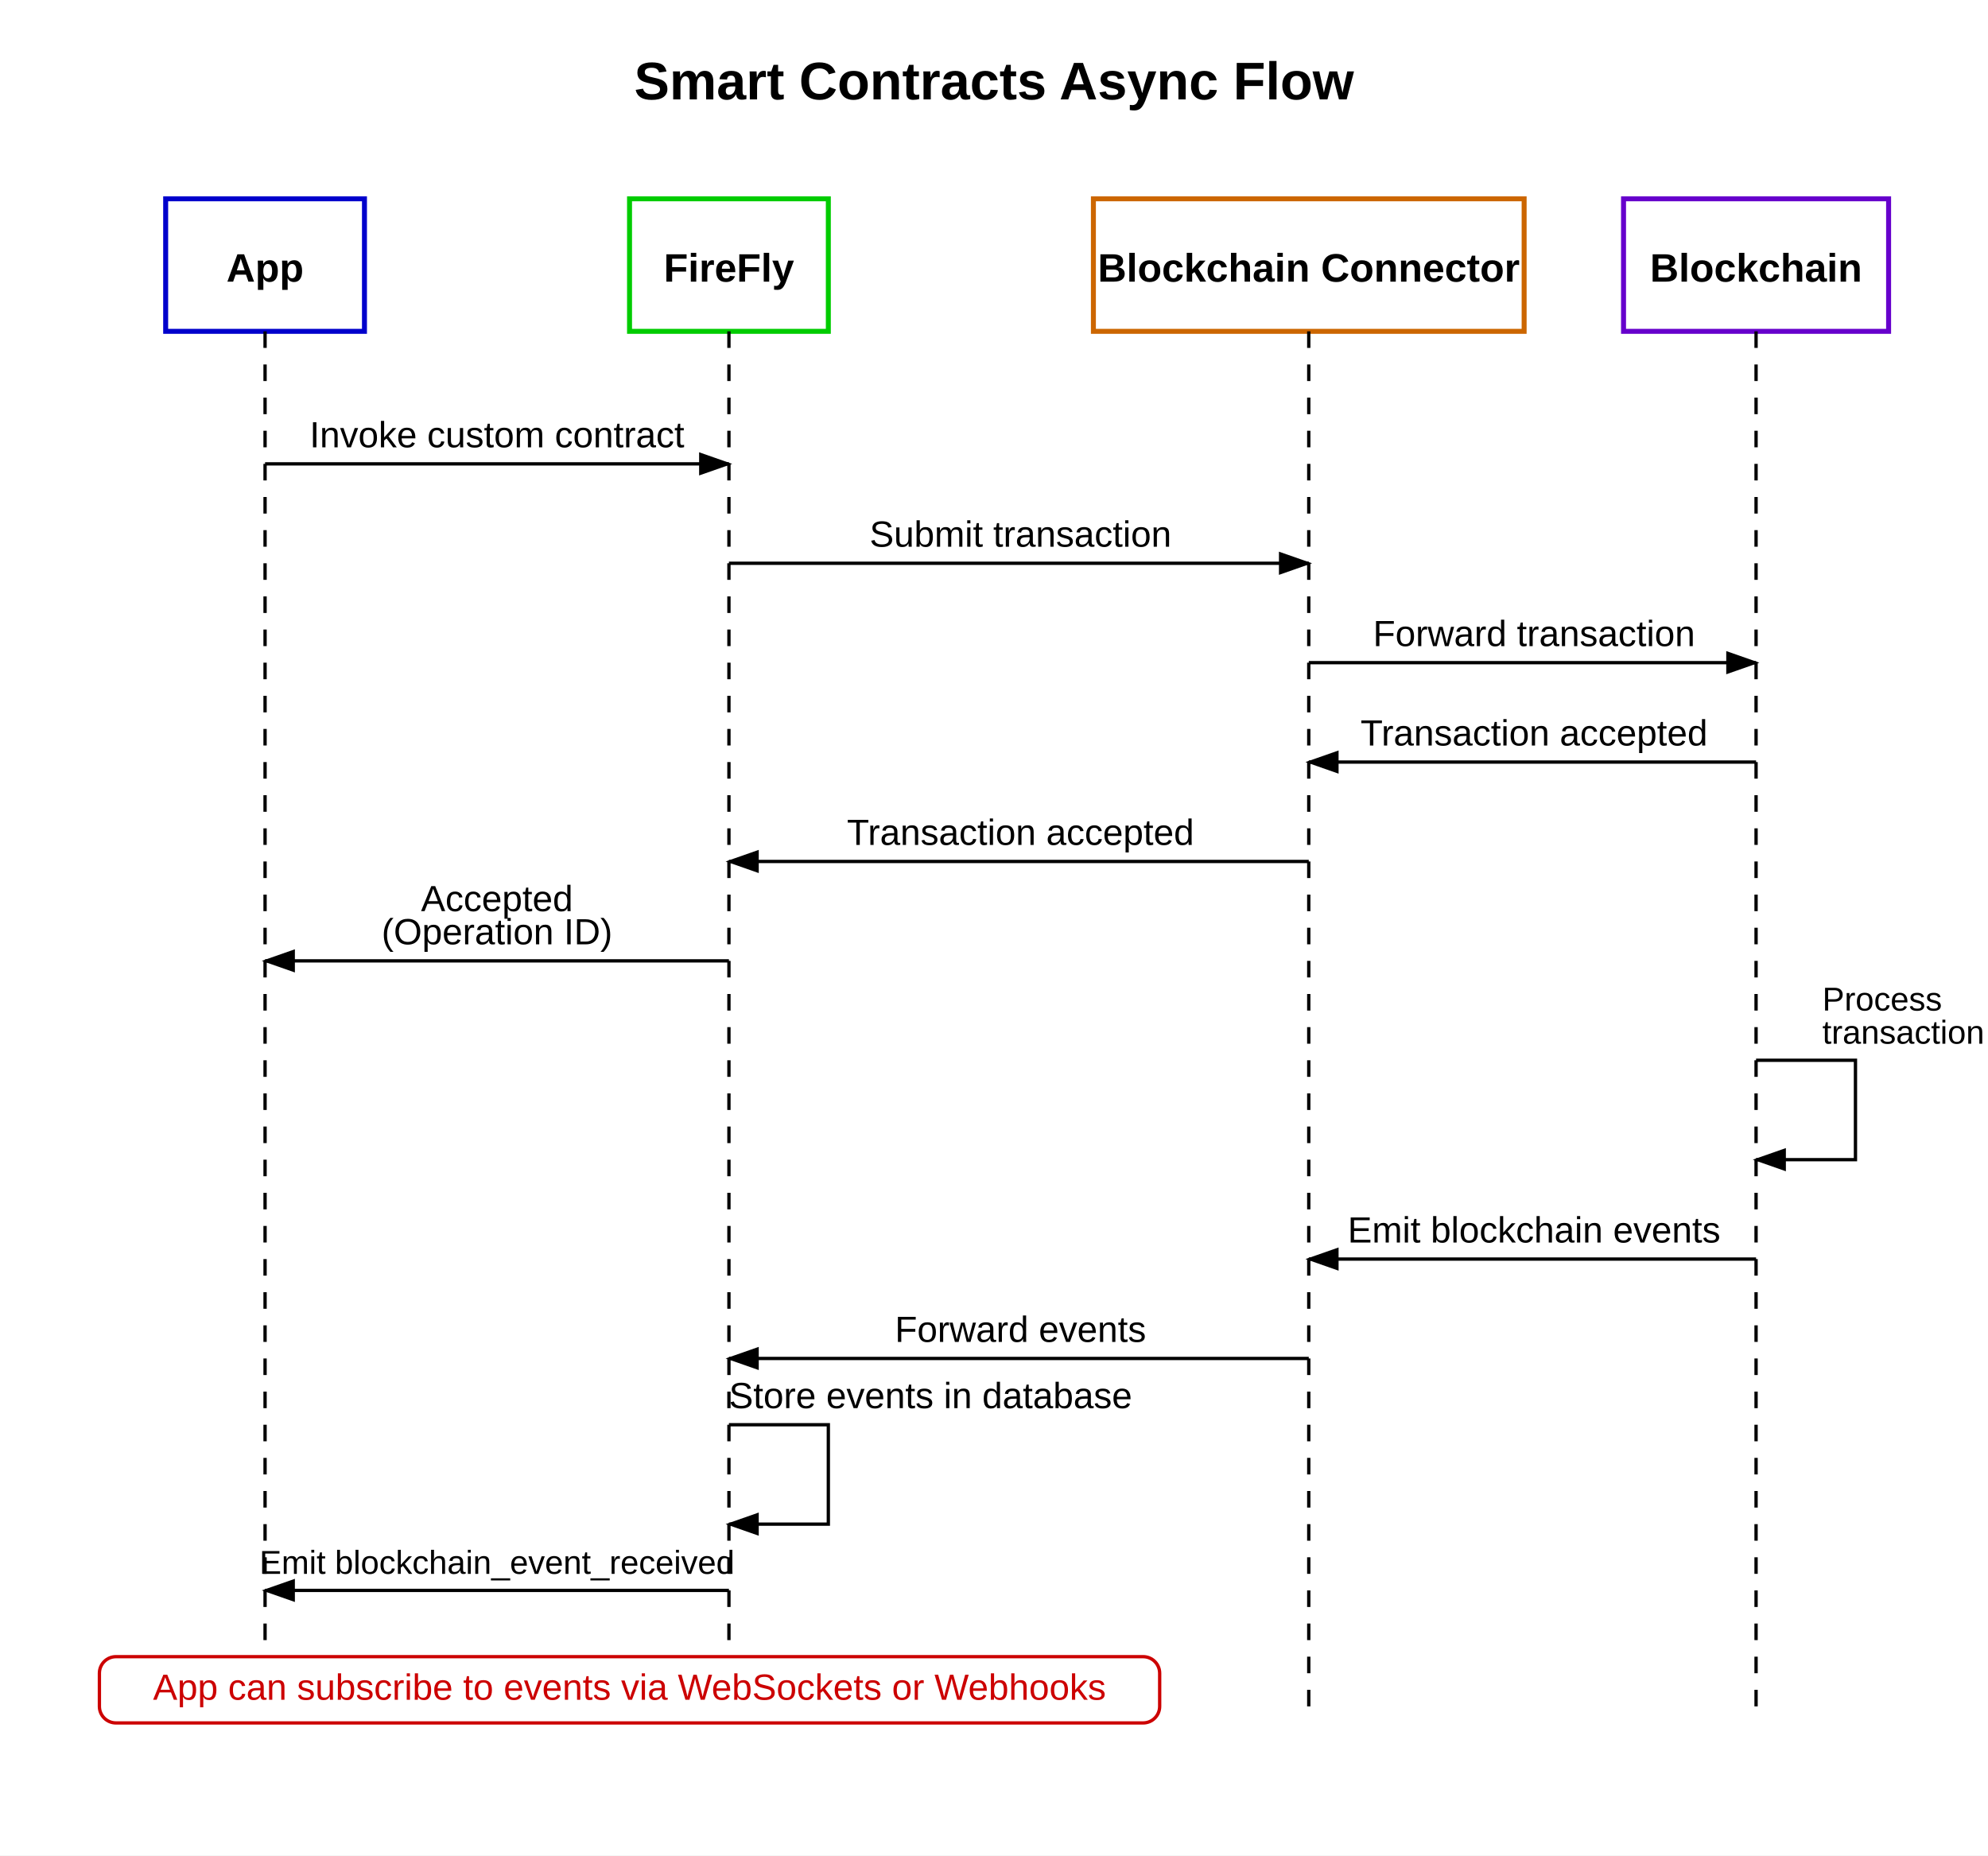
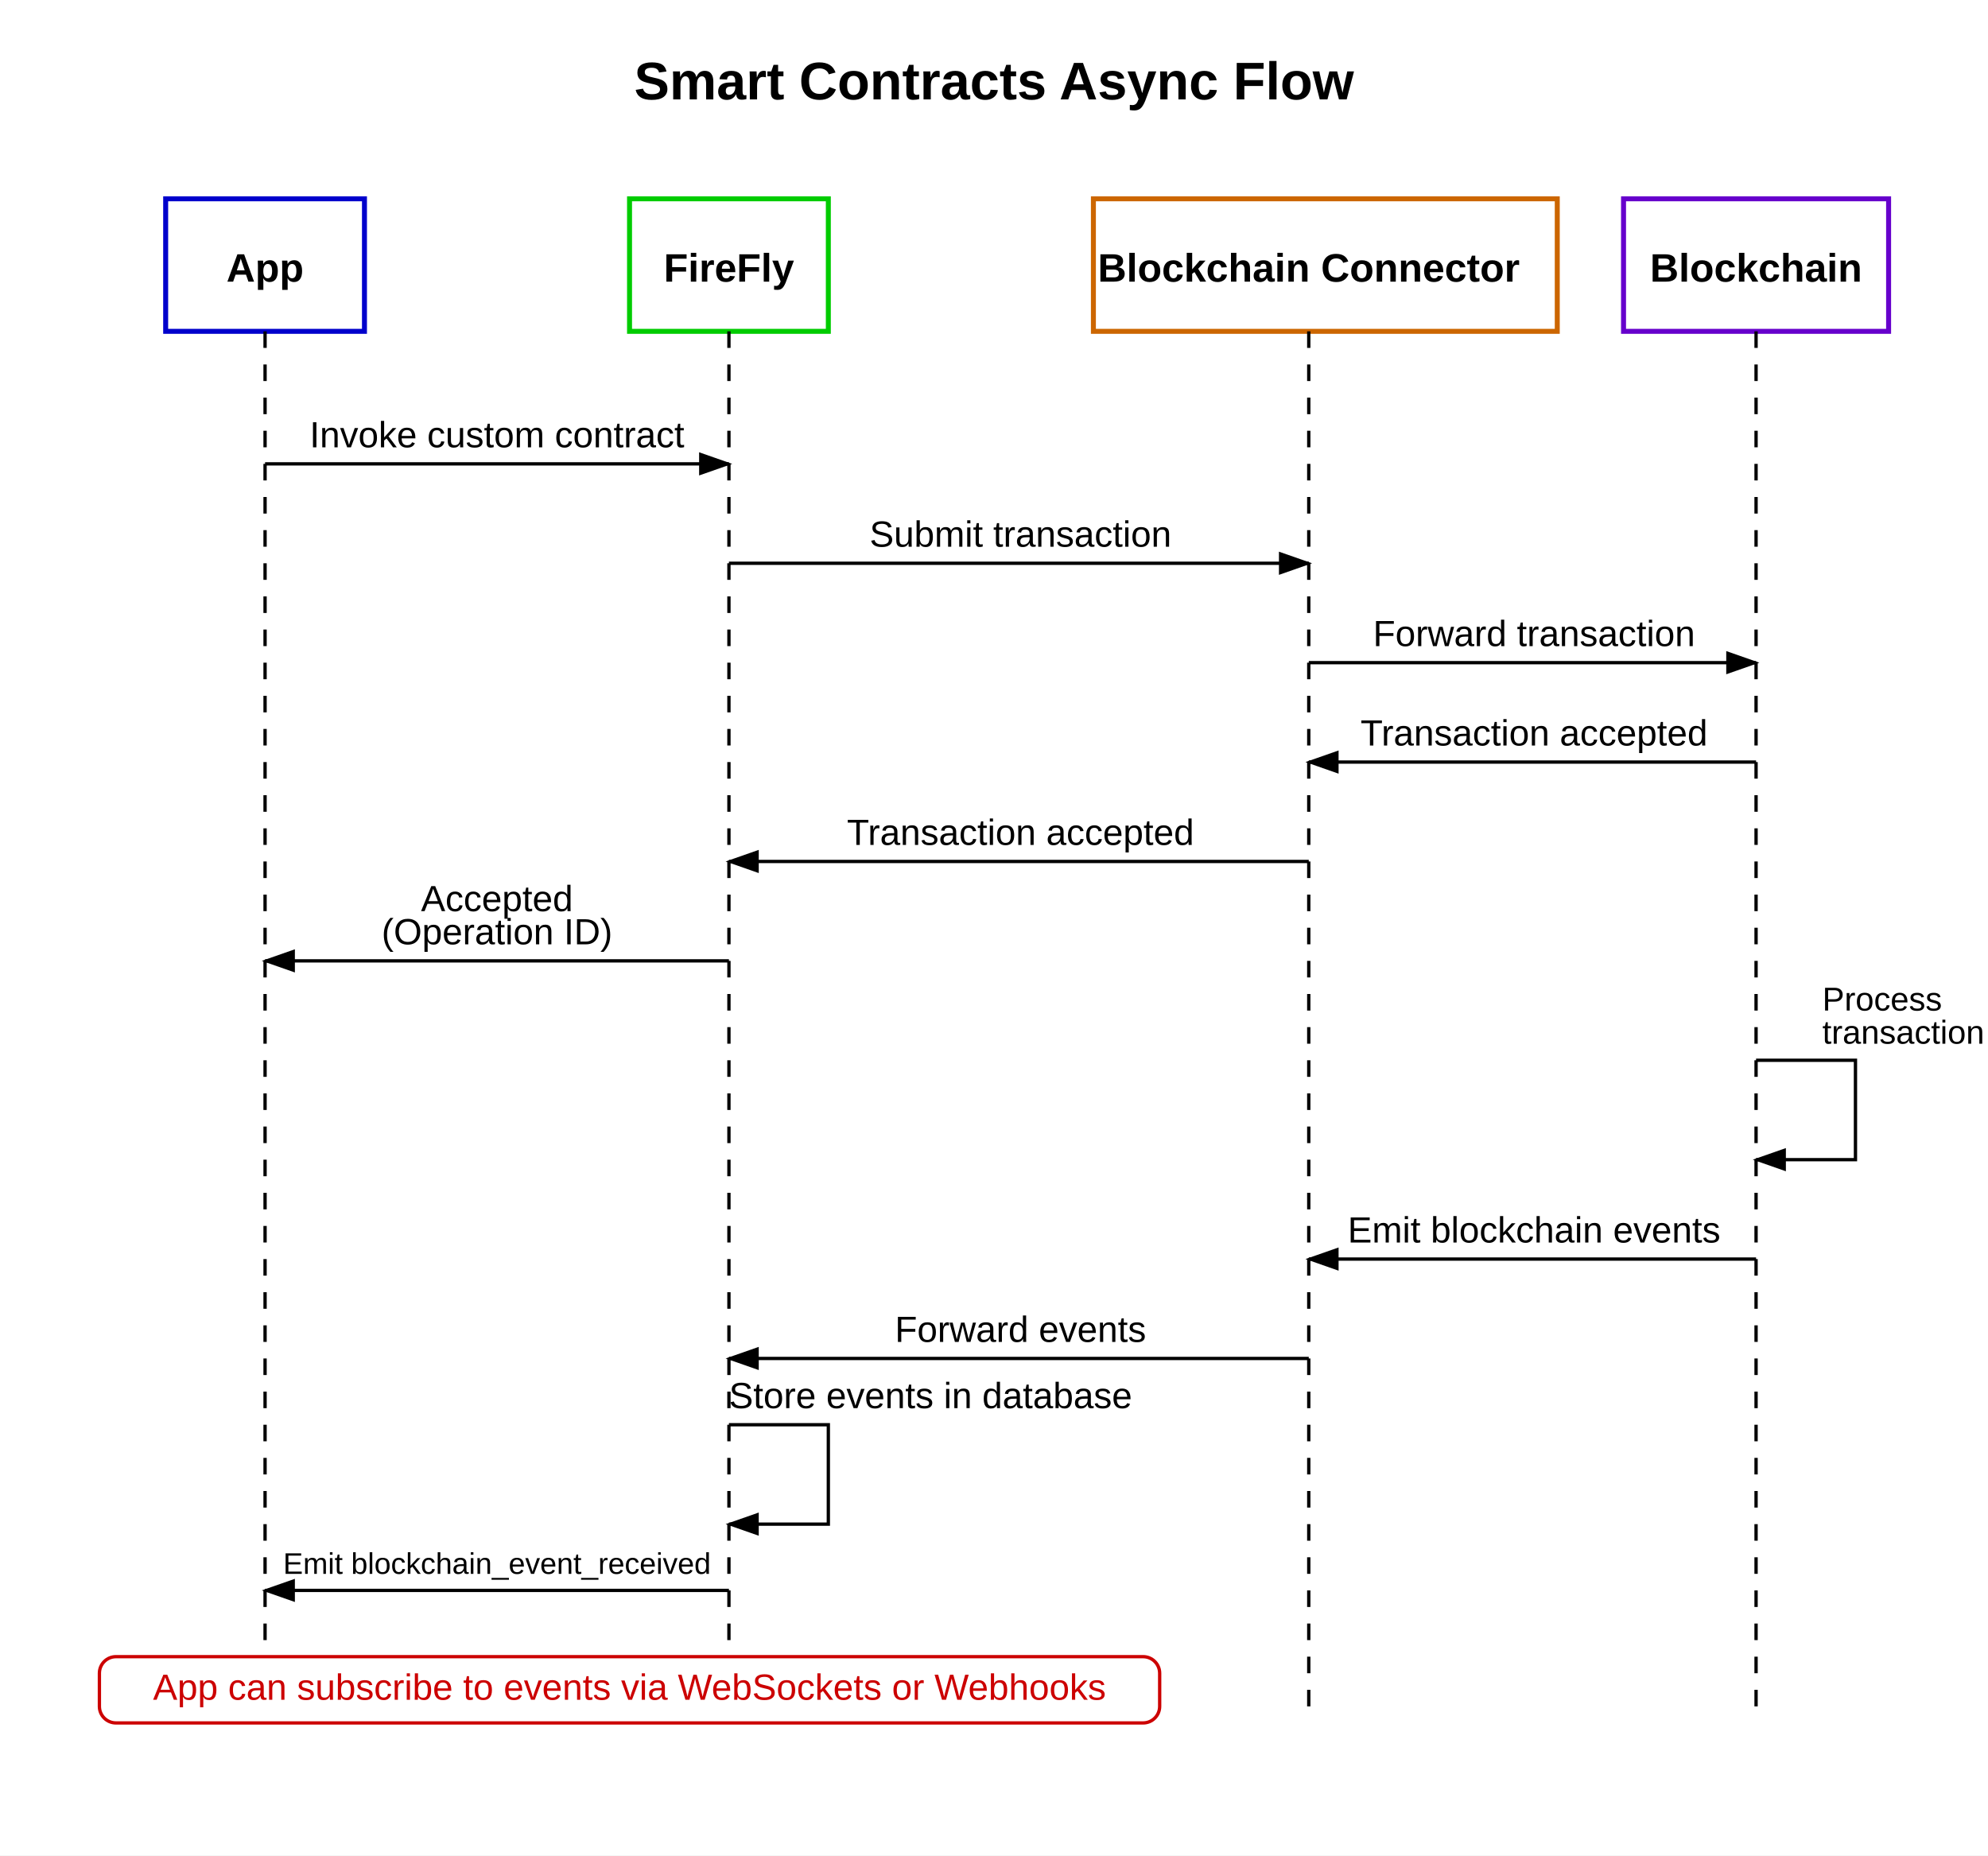
<svg xmlns="http://www.w3.org/2000/svg" width="600" height="560" viewBox="0 0 600 560">
  <rect width="600" height="560" fill="white" />
  <defs>
    <marker id="arrowhead" markerWidth="10" markerHeight="7" refX="9" refY="3.5" orient="auto">
      <polygon points="0 0, 10 3.5, 0 7" fill="#000000" />
    </marker>
  </defs>
  <text x="300" y="30" font-family="Arial" font-size="16" font-weight="bold" text-anchor="middle">Smart Contracts Async Flow</text>
  <rect x="50" y="60" width="60" height="40" fill="white" stroke="#0000CC" stroke-width="1.5" />
  <text x="80" y="85" font-family="Arial" font-size="12" font-weight="bold" text-anchor="middle">App</text>
  <rect x="190" y="60" width="60" height="40" fill="white" stroke="#00CC00" stroke-width="1.5" />
  <text x="220" y="85" font-family="Arial" font-size="12" font-weight="bold" text-anchor="middle">FireFly</text>
-   <rect x="330" y="60" width="130" height="40" fill="white" stroke="#CC6600" stroke-width="1.5" />
+   <rect x="330" y="60" width="140" height="40" fill="white" stroke="#CC6600" stroke-width="1.5" />
  <text x="395" y="85" font-family="Arial" font-size="12" font-weight="bold" text-anchor="middle">Blockchain Connector</text>
  <rect x="490" y="60" width="80" height="40" fill="white" stroke="#6600CC" stroke-width="1.5" />
  <text x="530" y="85" font-family="Arial" font-size="12" font-weight="bold" text-anchor="middle">Blockchain</text>
  <line x1="80" y1="100" x2="80" y2="520" stroke="#000000" stroke-dasharray="5,5" stroke-width="1" />
  <line x1="220" y1="100" x2="220" y2="520" stroke="#000000" stroke-dasharray="5,5" stroke-width="1" />
  <line x1="395" y1="100" x2="395" y2="520" stroke="#000000" stroke-dasharray="5,5" stroke-width="1" />
  <line x1="530" y1="100" x2="530" y2="520" stroke="#000000" stroke-dasharray="5,5" stroke-width="1" />
  <line x1="80" y1="140" x2="220" y2="140" stroke="#000000" stroke-width="1" marker-end="url(#arrowhead)" />
  <text x="150" y="135" font-family="Arial" font-size="11" text-anchor="middle">Invoke custom contract</text>
  <line x1="220" y1="170" x2="395" y2="170" stroke="#000000" stroke-width="1" marker-end="url(#arrowhead)" />
  <text x="308" y="165" font-family="Arial" font-size="11" text-anchor="middle">Submit transaction</text>
  <line x1="395" y1="200" x2="530" y2="200" stroke="#000000" stroke-width="1" marker-end="url(#arrowhead)" />
  <text x="463" y="195" font-family="Arial" font-size="11" text-anchor="middle">Forward transaction</text>
  <line x1="530" y1="230" x2="395" y2="230" stroke="#000000" stroke-width="1" marker-end="url(#arrowhead)" />
  <text x="463" y="225" font-family="Arial" font-size="11" text-anchor="middle">Transaction accepted</text>
  <line x1="395" y1="260" x2="220" y2="260" stroke="#000000" stroke-width="1" marker-end="url(#arrowhead)" />
  <text x="308" y="255" font-family="Arial" font-size="11" text-anchor="middle">Transaction accepted</text>
  <line x1="220" y1="290" x2="80" y2="290" stroke="#000000" stroke-width="1" marker-end="url(#arrowhead)" />
  <text x="150" y="275" font-family="Arial" font-size="11" text-anchor="middle">Accepted</text>
  <text x="150" y="285" font-family="Arial" font-size="11" text-anchor="middle">(Operation ID)</text>
  <path d="M 530,320 L 560,320 L 560,350 L 530,350" stroke="#000000" stroke-width="1" marker-end="url(#arrowhead)" fill="none" />
  <text x="550" y="305" font-family="Arial" font-size="10" text-anchor="start">Process</text>
  <text x="550" y="315" font-family="Arial" font-size="10" text-anchor="start">transaction</text>
  <line x1="530" y1="380" x2="395" y2="380" stroke="#000000" stroke-width="1" marker-end="url(#arrowhead)" />
  <text x="463" y="375" font-family="Arial" font-size="11" text-anchor="middle">Emit blockchain events</text>
  <line x1="395" y1="410" x2="220" y2="410" stroke="#000000" stroke-width="1" marker-end="url(#arrowhead)" />
  <text x="308" y="405" font-family="Arial" font-size="11" text-anchor="middle">Forward events</text>
  <path d="M 220,430 L 250,430 L 250,460 L 220,460" stroke="#000000" stroke-width="1" marker-end="url(#arrowhead)" fill="none" />
  <text x="220" y="425" font-family="Arial" font-size="11" text-anchor="start">Store events in database</text>
  <line x1="220" y1="480" x2="80" y2="480" stroke="#000000" stroke-width="1" marker-end="url(#arrowhead)" />
-   <text x="150" y="475" font-family="Arial" font-size="10" text-anchor="middle">Emit blockchain_event_received</text>
+   <text x="150" y="475" font-family="Arial" font-size="9" text-anchor="middle">Emit blockchain_event_received</text>
  <rect x="30" y="500" width="320" height="20" fill="white" stroke="#CC0000" stroke-width="1" rx="5" ry="5" />
  <text x="190" y="513" font-family="Arial" font-size="11" text-anchor="middle" fill="#CC0000">App can subscribe to events via WebSockets or Webhooks</text>
</svg>
